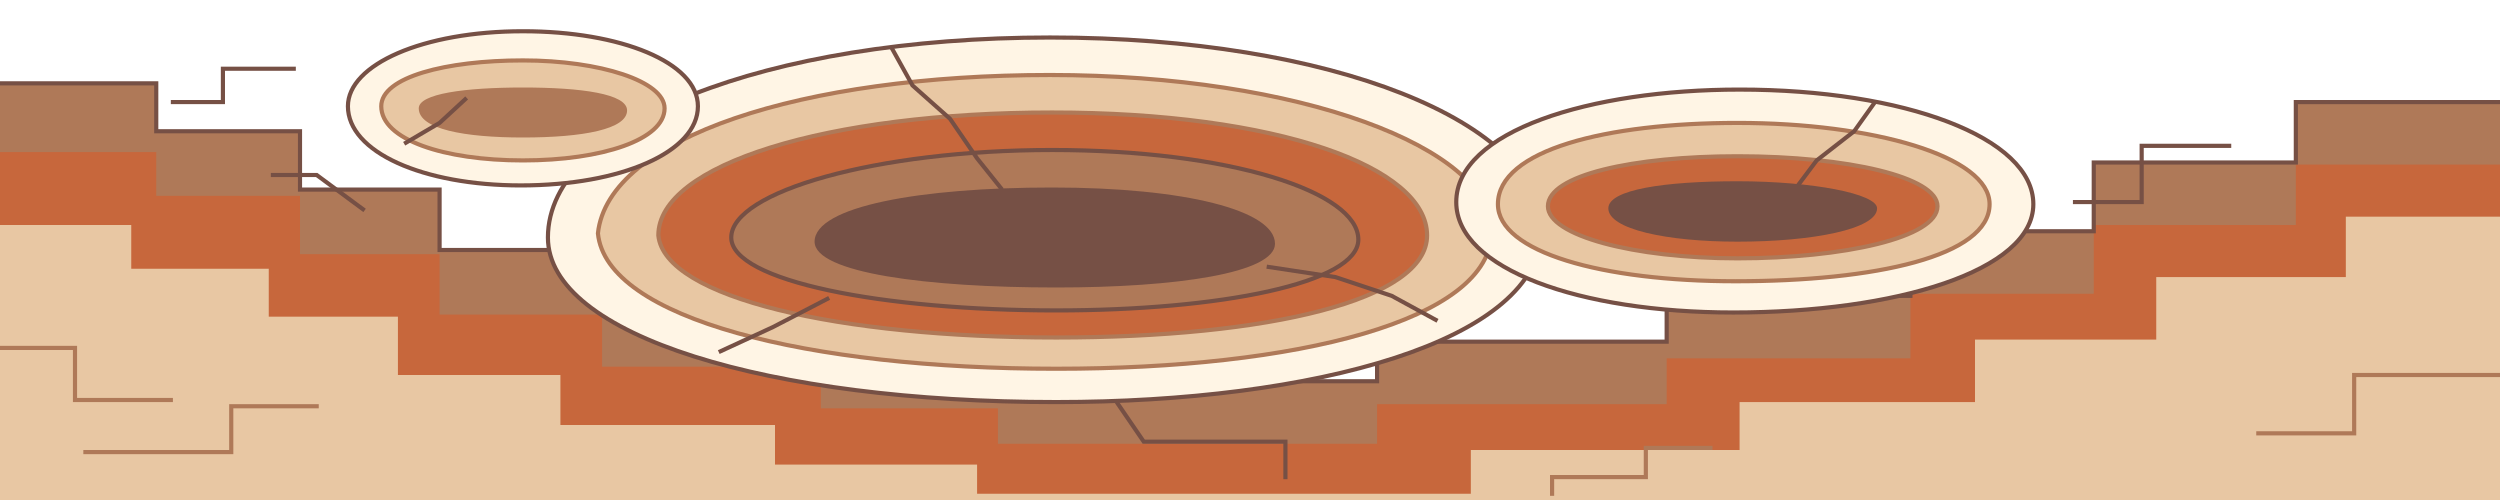
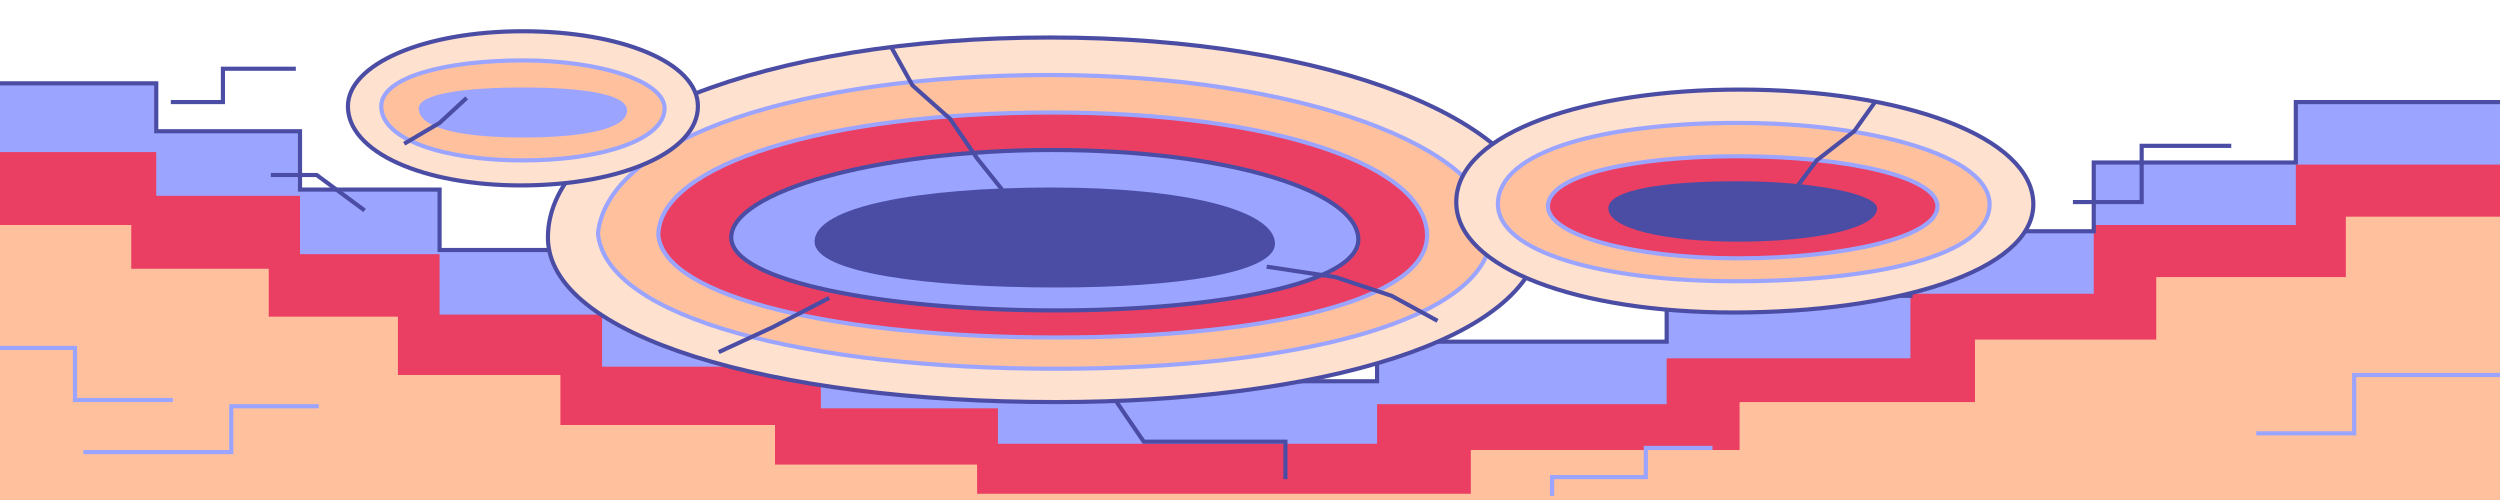
<svg xmlns="http://www.w3.org/2000/svg" viewBox="0 0 1200 240" fill="none">
-   <path d="M0 40H75V63H144V91H211V120H289V146H394V166H479V183H661V164H800V142H917V111H1005V78H1102V49H1200V240H0Z" fill="#AF7958" />
-   <path d="M0 73H75V94H144V122H211V151H289V176H394V196H479V213H661V194H800V172H917V141H1005V108H1102V79H1200V240H0Z" fill="#C7673C" />
-   <path d="M0 108H63V129H129V152H191V180H269V204H372V223H469V237H706V216H835V193H948V163H1035V133H1126V104H1200V240H0Z" fill="#E8C7A3" />
-   <path d="M0 40H75V63H144V91H211V120H289V146H394V166H479V183H661V164H800V142H917V111H1005V78H1102V49H1200" stroke="#765045" stroke-width="2" />
-   <path d="M40 217H111V195H153M1083 208H1130V180H1200M0 167H36V192H83M745 238V229H790V215H822" stroke="#AF7958" stroke-width="2" />
-   <path d="M263 114C263 59 368 18 504 18C640 18 740 59 740 110C740 164 630 193 507 193C369 193 263 161 263 114Z" fill="#FFF5E5" stroke="#765045" stroke-width="2" />
-   <path d="M287 112C292 66 385 36 504 36C624 36 716 71 716 111C716 154 622 177 507 177C388 177 291 153 287 112Z" fill="#E8C7A3" stroke="#AF7958" stroke-width="2" />
-   <path d="M316 113C316 79 397 54 505 54C613 54 685 80 685 113C685 144 609 162 507 162C403 162 319 143 316 113Z" fill="#C7673C" stroke="#AF7958" stroke-width="2" />
-   <path d="M351 114C351 92 421 72 505 72C590 72 652 92 652 115C652 136 585 149 507 149C424 149 351 135 351 114Z" fill="#AF7958" stroke="#765045" stroke-width="2" />
-   <path d="M391 116C391 99 442 90 505 90C569 90 612 101 612 117C612 131 565 138 507 138C445 138 391 131 391 116Z" fill="#765045" />
-   <path d="M699 97C699 63 763 43 835 43C914 43 976 66 976 98C976 130 910 150 832 150C758 150 699 129 699 97Z" fill="#FFF5E5" stroke="#765045" stroke-width="2" />
-   <path d="M719 98C719 72 771 59 834 59C899 59 955 75 955 98C955 123 900 135 833 135C769 135 719 121 719 98Z" fill="#E8C7A3" stroke="#AF7958" stroke-width="2" />
-   <path d="M743 99C743 84 784 75 834 75C887 75 930 85 930 99C930 114 885 124 834 124C784 124 743 113 743 99Z" fill="#C7673C" stroke="#AF7958" stroke-width="2" />
-   <path d="M772 100C772 91 799 87 834 87C870 87 901 93 901 100C901 110 870 116 834 116C800 116 772 110 772 100Z" fill="#765045" />
-   <path d="M167 51C167 31 203 15 251 15C298 15 335 30 335 51C335 73 298 89 250 89C203 89 167 73 167 51Z" fill="#FFF5E5" stroke="#765045" stroke-width="2" />
-   <path d="M183 51C183 37 214 29 251 29C288 29 319 39 319 52C319 67 289 77 251 77C213 77 183 67 183 51Z" fill="#E8C7A3" stroke="#AF7958" stroke-width="2" />
-   <path d="M201 52C201 45 223 42 251 42C279 42 301 45 301 53C301 62 280 66 251 66C223 66 201 62 201 52Z" fill="#AF7958" />
-   <path d="M428 23L438 41L456 57L469 76L481 91M690 154L668 142L641 133L608 128M900 49L890 63L872 77L863 89M194 69L211 59L224 47M345 169L371 157L398 143" stroke="#765045" stroke-width="2" />
-   <path d="M536 193L549 212H617V230M175 101L152 84H130M995 97H1028V70H1071M82 49H107V33H142" stroke="#765045" stroke-width="2" />
+   <path d="M0 40H75V63H144V91H211V120H289V146H394V166H479V183H661V164H800V142H917V111H1005V78H1102V49H1200V240H0Z" fill="#9ba5ff" />
+   <path d="M0 73H75V94H144V122H211V151H289V176H394V196H479V213H661V194H800V172H917V141H1005V108H1102V79H1200V240H0Z" fill="#eb3e63" />
+   <path d="M0 108H63V129H129V152H191V180H269V204H372V223H469V237H706V216H835V193H948V163H1035V133H1126V104H1200V240H0Z" fill="#ffc09e" />
+   <path d="M0 40H75V63H144V91H211V120H289V146H394V166H479V183H661V164H800V142H917V111H1005V78H1102V49H1200" stroke="#4b4da5" stroke-width="2" />
+   <path d="M40 217H111V195H153M1083 208H1130V180H1200M0 167H36V192H83M745 238V229H790V215H822" stroke="#9ba5ff" stroke-width="2" />
+   <path d="M263 114C263 59 368 18 504 18C640 18 740 59 740 110C740 164 630 193 507 193C369 193 263 161 263 114Z" fill="#ffe1cf" stroke="#4b4da5" stroke-width="2" />
+   <path d="M287 112C292 66 385 36 504 36C624 36 716 71 716 111C716 154 622 177 507 177C388 177 291 153 287 112Z" fill="#ffc09e" stroke="#9ba5ff" stroke-width="2" />
+   <path d="M316 113C316 79 397 54 505 54C613 54 685 80 685 113C685 144 609 162 507 162C403 162 319 143 316 113Z" fill="#eb3e63" stroke="#9ba5ff" stroke-width="2" />
+   <path d="M351 114C351 92 421 72 505 72C590 72 652 92 652 115C652 136 585 149 507 149C424 149 351 135 351 114Z" fill="#9ba5ff" stroke="#4b4da5" stroke-width="2" />
+   <path d="M391 116C391 99 442 90 505 90C569 90 612 101 612 117C612 131 565 138 507 138C445 138 391 131 391 116Z" fill="#4b4da5" />
+   <path d="M699 97C699 63 763 43 835 43C914 43 976 66 976 98C976 130 910 150 832 150C758 150 699 129 699 97Z" fill="#ffe1cf" stroke="#4b4da5" stroke-width="2" />
+   <path d="M719 98C719 72 771 59 834 59C899 59 955 75 955 98C955 123 900 135 833 135C769 135 719 121 719 98Z" fill="#ffc09e" stroke="#9ba5ff" stroke-width="2" />
+   <path d="M743 99C743 84 784 75 834 75C887 75 930 85 930 99C930 114 885 124 834 124C784 124 743 113 743 99Z" fill="#eb3e63" stroke="#9ba5ff" stroke-width="2" />
+   <path d="M772 100C772 91 799 87 834 87C870 87 901 93 901 100C901 110 870 116 834 116C800 116 772 110 772 100Z" fill="#4b4da5" />
+   <path d="M167 51C167 31 203 15 251 15C298 15 335 30 335 51C335 73 298 89 250 89C203 89 167 73 167 51Z" fill="#ffe1cf" stroke="#4b4da5" stroke-width="2" />
+   <path d="M183 51C183 37 214 29 251 29C288 29 319 39 319 52C319 67 289 77 251 77C213 77 183 67 183 51Z" fill="#ffc09e" stroke="#9ba5ff" stroke-width="2" />
+   <path d="M201 52C201 45 223 42 251 42C279 42 301 45 301 53C301 62 280 66 251 66C223 66 201 62 201 52Z" fill="#9ba5ff" />
+   <path d="M428 23L438 41L456 57L469 76L481 91M690 154L668 142L641 133L608 128M900 49L890 63L872 77L863 89M194 69L211 59L224 47M345 169L371 157L398 143" stroke="#4b4da5" stroke-width="2" />
+   <path d="M536 193L549 212H617V230M175 101L152 84H130M995 97H1028V70H1071M82 49H107V33H142" stroke="#4b4da5" stroke-width="2" />
</svg>
